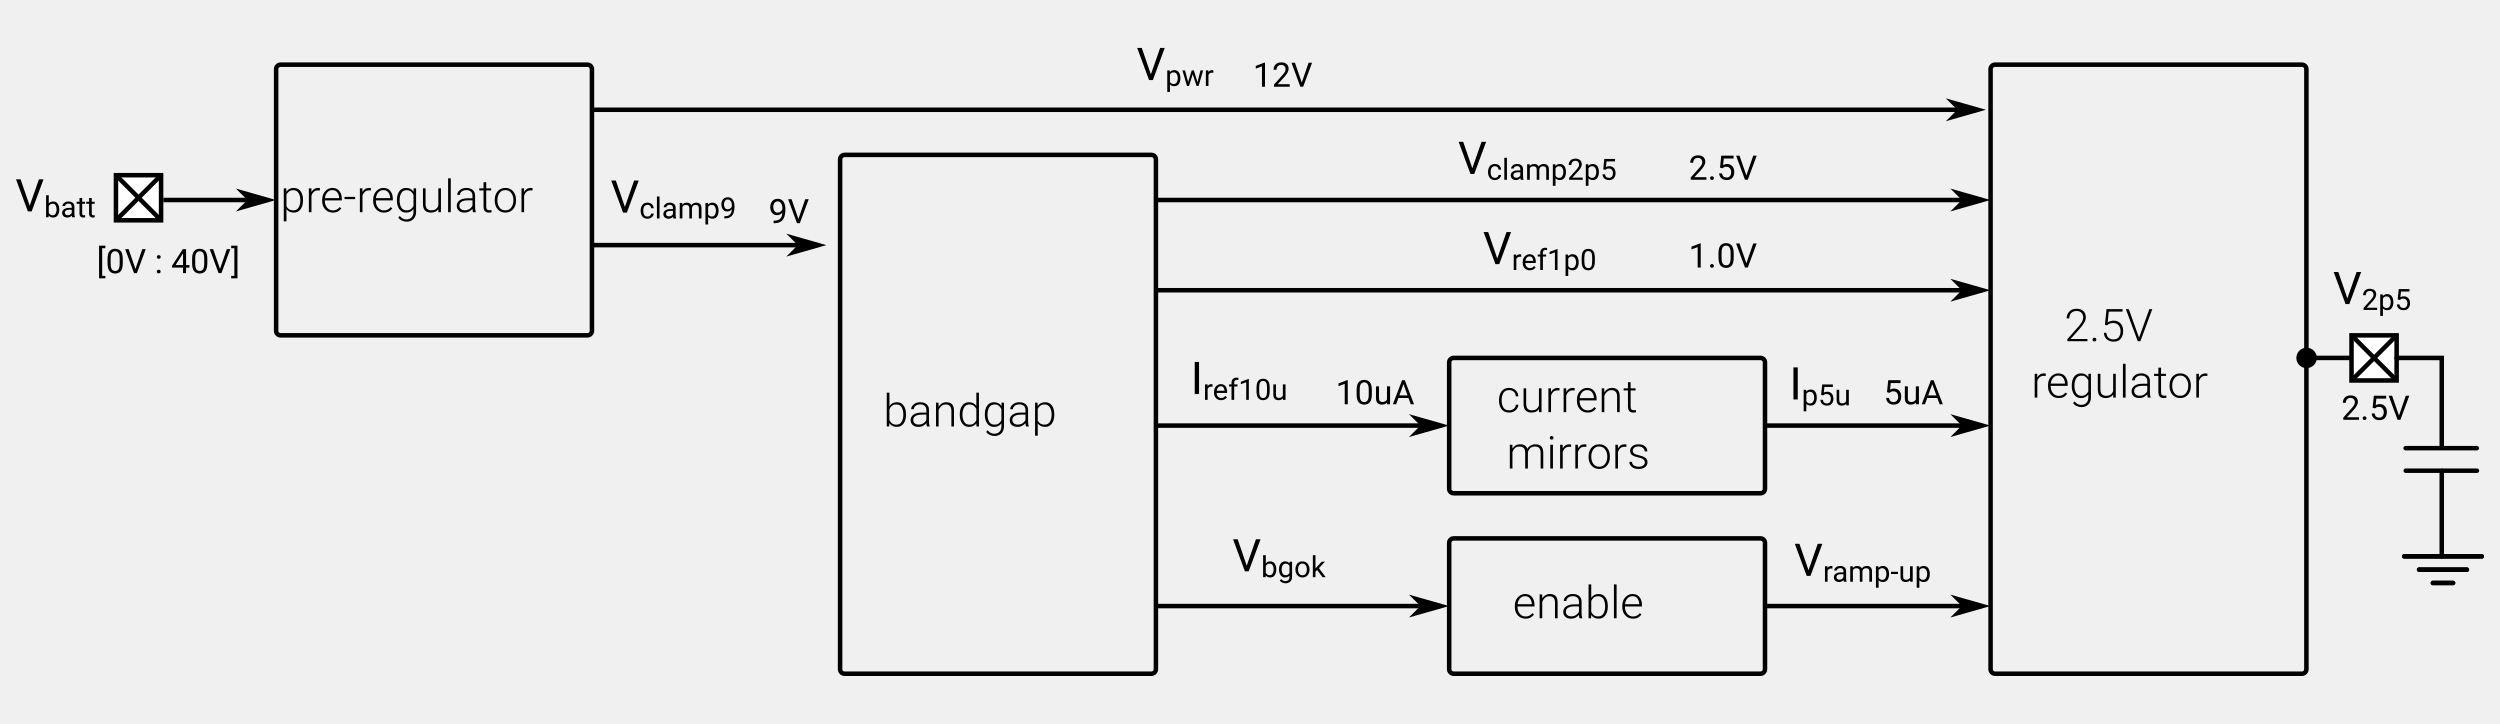
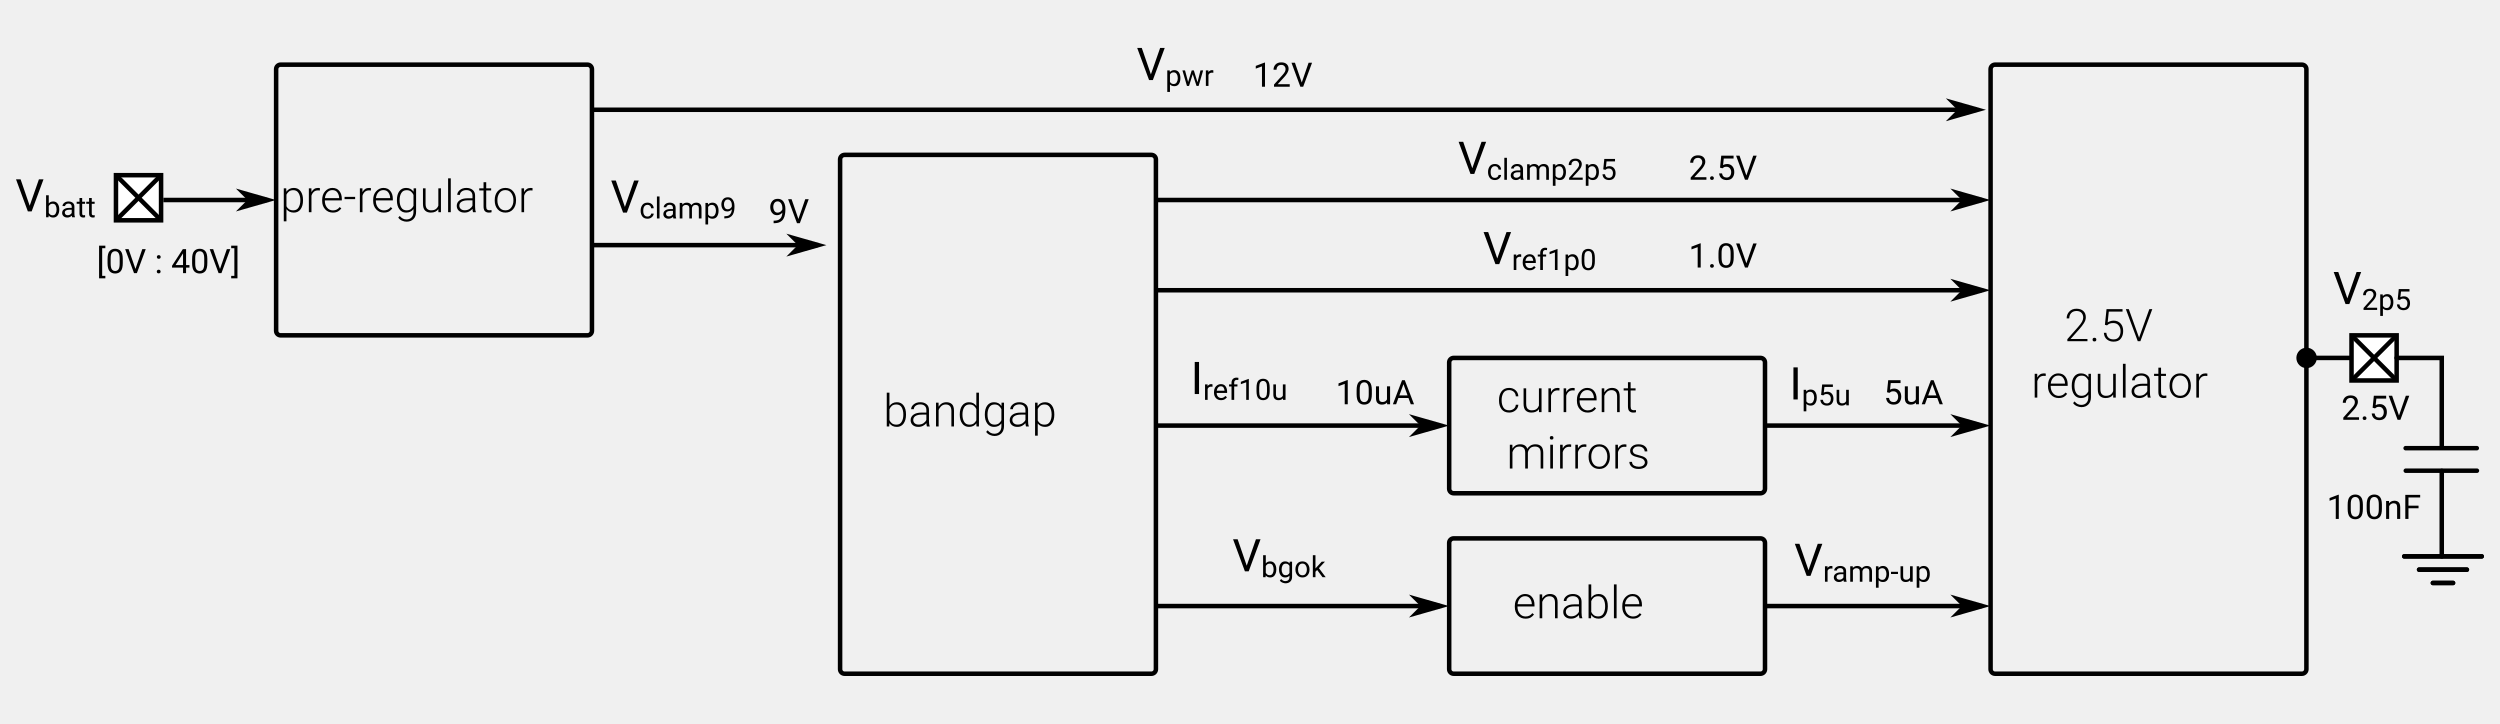
<svg xmlns="http://www.w3.org/2000/svg" width="156.382mm" height="45.285mm" viewBox="0 0 554.109 160.459" id="svg2" version="1.1">
  <defs id="defs4">
    <marker orient="auto" refY="0" refX="0" id="DotM" style="overflow:visible">
      <path id="path7730" d="m -2.5,-1 c 0,2.76 -2.24,5 -5,5 -2.76,0 -5,-2.24 -5,-5 0,-2.76 2.24,-5 5,-5 2.76,0 5,2.24 5,5 z" style="fill:#000000;fill-opacity:1;fill-rule:evenodd;stroke:#000000;stroke-width:1pt;stroke-opacity:1" transform="matrix(0.4,0,0,0.4,2.96,0.4)" />
    </marker>
    <marker orient="auto" refY="0" refX="0" id="DotS" style="overflow:visible">
      <path id="path7733" d="m -2.5,-1 c 0,2.76 -2.24,5 -5,5 -2.76,0 -5,-2.24 -5,-5 0,-2.76 2.24,-5 5,-5 2.76,0 5,2.24 5,5 z" style="fill:#000000;fill-opacity:1;fill-rule:evenodd;stroke:#000000;stroke-width:1pt;stroke-opacity:1" transform="matrix(0.2,0,0,0.2,1.48,0.2)" />
    </marker>
    <marker style="overflow:visible" id="marker6962" refX="0" refY="0" orient="auto">
      <path transform="matrix(-0.4,0,0,-0.4,-4,0)" style="fill:#000000;fill-opacity:1;fill-rule:evenodd;stroke:#000000;stroke-width:1pt;stroke-opacity:1" d="M 0,0 5,-5 -12.5,0 5,5 0,0 Z" id="path6964" />
    </marker>
    <marker orient="auto" refY="0" refX="0" id="marker6484" style="overflow:visible">
      <path id="path6486" d="M 0,0 5,-5 -12.5,0 5,5 0,0 Z" style="fill:#000000;fill-opacity:1;fill-rule:evenodd;stroke:#000000;stroke-width:1pt;stroke-opacity:1" transform="matrix(-0.4,0,0,-0.4,-4,0)" />
    </marker>
    <marker orient="auto" refY="0" refX="0" id="marker5842" style="overflow:visible">
      <path id="path5844" d="M 0,0 5,-5 -12.5,0 5,5 0,0 Z" style="fill:#000000;fill-opacity:1;fill-rule:evenodd;stroke:#000000;stroke-width:1pt;stroke-opacity:1" transform="matrix(-0.4,0,0,-0.4,-4,0)" />
    </marker>
    <marker style="overflow:visible" id="marker5630" refX="0" refY="0" orient="auto">
      <path transform="matrix(-0.4,0,0,-0.4,-4,0)" style="fill:#000000;fill-opacity:1;fill-rule:evenodd;stroke:#000000;stroke-width:1pt;stroke-opacity:1" d="M 0,0 5,-5 -12.5,0 5,5 0,0 Z" id="path5632" />
    </marker>
    <marker orient="auto" refY="0" refX="0" id="marker5480" style="overflow:visible">
      <path id="path5482" d="M 0,0 5,-5 -12.5,0 5,5 0,0 Z" style="fill:#000000;fill-opacity:1;fill-rule:evenodd;stroke:#000000;stroke-width:1pt;stroke-opacity:1" transform="matrix(-0.4,0,0,-0.4,-4,0)" />
    </marker>
    <marker style="overflow:visible" id="marker5038" refX="0" refY="0" orient="auto">
      <path transform="matrix(-0.4,0,0,-0.4,-4,0)" style="fill:#000000;fill-opacity:1;fill-rule:evenodd;stroke:#000000;stroke-width:1pt;stroke-opacity:1" d="M 0,0 5,-5 -12.5,0 5,5 0,0 Z" id="path5040" />
    </marker>
    <marker style="overflow:visible" id="marker4724" refX="0" refY="0" orient="auto">
      <path transform="matrix(-0.4,0,0,-0.4,-4,0)" style="fill:#000000;fill-opacity:1;fill-rule:evenodd;stroke:#000000;stroke-width:1pt;stroke-opacity:1" d="M 0,0 5,-5 -12.5,0 5,5 0,0 Z" id="path4726" />
    </marker>
    <marker orient="auto" refY="0" refX="0" id="marker9858" style="overflow:visible">
      <path id="path9860" d="M 0,0 5,-5 -12.5,0 5,5 0,0 Z" style="fill:#000000;fill-opacity:1;fill-rule:evenodd;stroke:#000000;stroke-width:1pt;stroke-opacity:1" transform="matrix(-0.2,0,0,-0.2,-1.2,0)" />
    </marker>
    <marker orient="auto" refY="0" refX="0" id="marker9218" style="overflow:visible">
      <path id="path9220" d="M 0,0 5,-5 -12.5,0 5,5 0,0 Z" style="fill:#000000;fill-opacity:1;fill-rule:evenodd;stroke:#000000;stroke-width:1pt;stroke-opacity:1" transform="matrix(-0.2,0,0,-0.2,-1.2,0)" />
    </marker>
    <marker style="overflow:visible" id="marker5606" refX="0" refY="0" orient="auto">
      <path transform="matrix(-0.4,0,0,-0.4,-4,0)" style="fill:#000000;fill-opacity:1;fill-rule:evenodd;stroke:#000000;stroke-width:1pt;stroke-opacity:1" d="M 0,0 5,-5 -12.5,0 5,5 0,0 Z" id="path5608" />
    </marker>
    <marker style="overflow:visible" id="marker4565" refX="0" refY="0" orient="auto">
      <path transform="matrix(-0.4,0,0,-0.4,-4,0)" style="fill:#000000;fill-opacity:1;fill-rule:evenodd;stroke:#000000;stroke-width:1pt;stroke-opacity:1" d="M 0,0 5,-5 -12.5,0 5,5 0,0 Z" id="path4567" />
    </marker>
    <marker style="overflow:visible" id="marker4511" refX="0" refY="0" orient="auto">
      <path transform="matrix(-0.4,0,0,-0.4,-4,0)" style="fill:#000000;fill-opacity:1;fill-rule:evenodd;stroke:#000000;stroke-width:1pt;stroke-opacity:1" d="M 0,0 5,-5 -12.5,0 5,5 0,0 Z" id="path4513" />
    </marker>
    <marker orient="auto" refY="0" refX="0" id="marker4313" style="overflow:visible">
      <path id="path4315" d="M 0,0 5,-5 -12.5,0 5,5 0,0 Z" style="fill:#000000;fill-opacity:1;fill-rule:evenodd;stroke:#000000;stroke-width:1pt;stroke-opacity:1" transform="matrix(-0.4,0,0,-0.4,-4,0)" />
    </marker>
    <marker orient="auto" refY="0" refX="0" id="marker5245" style="overflow:visible">
      <path id="path5247" d="M 0,0 5,-5 -12.5,0 5,5 0,0 Z" style="fill:#000000;fill-opacity:1;fill-rule:evenodd;stroke:#000000;stroke-width:1pt;stroke-opacity:1" transform="matrix(-0.4,0,0,-0.4,-4,0)" />
    </marker>
    <marker style="overflow:visible" id="marker4999" refX="0" refY="0" orient="auto">
      <path transform="matrix(-0.4,0,0,-0.4,-4,0)" style="fill:#000000;fill-opacity:1;fill-rule:evenodd;stroke:#000000;stroke-width:1pt;stroke-opacity:1" d="M 0,0 5,-5 -12.5,0 5,5 0,0 Z" id="path5001" />
    </marker>
    <marker style="overflow:visible" id="marker4245" refX="0" refY="0" orient="auto">
      <path transform="matrix(0.4,0,0,0.4,4,0)" style="fill:#000000;fill-opacity:1;fill-rule:evenodd;stroke:#000000;stroke-width:1pt;stroke-opacity:1" d="M 0,0 5,-5 -12.5,0 5,5 0,0 Z" id="path4247" />
    </marker>
  </defs>
  <g id="layer1" transform="translate(31.20029,-78.03255)">
    <g id="g4195" transform="translate(-380.5,-55.50011)">
      <path style="fill:#ffffff;fill-opacity:1;fill-rule:evenodd;stroke:#000000;stroke-width:1px;stroke-linecap:butt;stroke-linejoin:miter;stroke-opacity:1" d="m 375,172.362 0,10 10,0 0,-10 z" id="path4197" />
      <path style="fill:none;fill-rule:evenodd;stroke:#000000;stroke-width:1px;stroke-linecap:butt;stroke-linejoin:miter;stroke-opacity:1" d="m 375,172.362 10,10" id="path4199" />
      <path style="fill:none;fill-rule:evenodd;stroke:#000000;stroke-width:1px;stroke-linecap:butt;stroke-linejoin:miter;stroke-opacity:1" d="m 375,182.362 10,-10" id="path4201" />
    </g>
    <text xml:space="preserve" style="font-style:normal;font-variant:normal;font-weight:normal;font-stretch:normal;font-size:10px;line-height:125%;font-family:Roboto;-inkscape-font-specification:Roboto;letter-spacing:0px;word-spacing:0px;fill:#000000;fill-opacity:1;stroke:none;stroke-width:1px;stroke-linecap:butt;stroke-linejoin:miter;stroke-opacity:1" x="-27.794" y="124.885" id="text4192">
      <tspan x="-27.794" y="124.885" id="tspan4196">V<tspan style="font-size:65%;baseline-shift:sub" id="tspan4347">batt</tspan>
      </tspan>
    </text>
    <rect ry="1" rx="1" y="92.362" x="30" height="60" width="70" id="rect4211" style="opacity:1;fill:none;fill-opacity:1;stroke:#000000;stroke-width:1;stroke-linecap:butt;stroke-linejoin:round;stroke-miterlimit:4;stroke-dasharray:none;stroke-dashoffset:0;stroke-opacity:1" />
    <text id="text4319" y="125.06" x="65.059" style="font-style:normal;font-variant:normal;font-weight:300;font-stretch:normal;font-size:10px;line-height:125%;font-family:Roboto;-inkscape-font-specification:'Roboto Light';text-align:center;letter-spacing:0px;word-spacing:0px;text-anchor:middle;fill:#000000;fill-opacity:1;stroke:none;stroke-width:1px;stroke-linecap:butt;stroke-linejoin:miter;stroke-opacity:1" xml:space="preserve">
      <tspan y="125.06" x="65.059" id="tspan4323">pre-regulator</tspan>
    </text>
    <text id="text4331" y="153.663" x="444.7" style="font-style:normal;font-variant:normal;font-weight:300;font-stretch:normal;font-size:10px;line-height:125%;font-family:Roboto;-inkscape-font-specification:'Roboto Light';text-align:center;letter-spacing:0px;word-spacing:0px;text-anchor:middle;fill:#000000;fill-opacity:1;stroke:none;stroke-width:1px;stroke-linecap:butt;stroke-linejoin:miter;stroke-opacity:1" xml:space="preserve">
      <tspan y="153.663" x="444.7" id="tspan4333">2.5V</tspan>
      <tspan y="166.163" x="444.7" id="tspan6044">regulator</tspan>
    </text>
    <text xml:space="preserve" style="font-style:normal;font-variant:normal;font-weight:300;font-stretch:normal;font-size:10px;line-height:125%;font-family:Roboto;-inkscape-font-specification:'Roboto Light';text-align:center;letter-spacing:0px;word-spacing:0px;text-anchor:middle;fill:#000000;fill-opacity:1;stroke:none;stroke-width:1px;stroke-linecap:butt;stroke-linejoin:miter;stroke-opacity:1" x="189.89" y="172.56" id="text4327">
      <tspan id="tspan4329" x="189.89" y="172.56">bandgap</tspan>
    </text>
    <rect style="opacity:1;fill:none;fill-opacity:1;stroke:#000000;stroke-width:1;stroke-linecap:butt;stroke-linejoin:round;stroke-miterlimit:4;stroke-dasharray:none;stroke-dashoffset:0;stroke-opacity:1" id="rect4335" width="70" height="115" x="155" y="112.362" rx="1" ry="1" />
    <rect ry="1" rx="1" y="92.362" x="410" height="135" width="70" id="rect4337" style="opacity:1;fill:none;fill-opacity:1;stroke:#000000;stroke-width:1;stroke-linecap:butt;stroke-linejoin:round;stroke-miterlimit:4;stroke-dasharray:none;stroke-dashoffset:0;stroke-opacity:1" />
    <g transform="translate(115,-20.00012)" id="g4343">
      <path id="path4345" d="m 375,172.362 0,10 10,0 0,-10 z" style="fill:#ffffff;fill-opacity:1;fill-rule:evenodd;stroke:#000000;stroke-width:1px;stroke-linecap:butt;stroke-linejoin:miter;stroke-opacity:1" />
      <path id="path4347" d="m 375,172.362 10,10" style="fill:none;fill-rule:evenodd;stroke:#000000;stroke-width:1px;stroke-linecap:butt;stroke-linejoin:miter;stroke-opacity:1" />
      <path id="path4349" d="m 375,182.362 10,-10" style="fill:none;fill-rule:evenodd;stroke:#000000;stroke-width:1px;stroke-linecap:butt;stroke-linejoin:miter;stroke-opacity:1" />
    </g>
    <path style="fill:none;fill-rule:evenodd;stroke:#000000;stroke-width:1;stroke-linecap:butt;stroke-linejoin:miter;stroke-miterlimit:4;stroke-dasharray:none;stroke-opacity:1;marker-end:url(#marker5245)" d="m 5,122.362 23,0" id="path5243" />
    <path id="path5423" d="m 490,157.362 -10,0" style="fill:none;fill-rule:evenodd;stroke:#000000;stroke-width:1;stroke-linecap:butt;stroke-linejoin:miter;stroke-miterlimit:4;stroke-dasharray:none;stroke-opacity:1;marker-end:url(#DotM)" />
    <flowRoot xml:space="preserve" id="flowRoot5905" style="font-style:normal;font-weight:normal;font-size:12.5px;line-height:125%;font-family:sans-serif;letter-spacing:0px;word-spacing:0px;fill:#000000;fill-opacity:1;stroke:none;stroke-width:1px;stroke-linecap:butt;stroke-linejoin:miter;stroke-opacity:1" transform="translate(-16.79884,116.2323)">
      <flowRegion id="flowRegion5907">
        <rect id="rect5909" width="45" height="20" x="231.799" y="136.13" />
      </flowRegion>
      <flowPara id="flowPara5911" />
    </flowRoot>
    <path style="fill:none;fill-rule:evenodd;stroke:#000000;stroke-width:1;stroke-linecap:butt;stroke-linejoin:miter;stroke-miterlimit:4;stroke-dasharray:none;stroke-opacity:1;marker-end:url(#marker4313)" d="m 100,132.362 50,0" id="path4311" />
    <text xml:space="preserve" style="font-style:normal;font-variant:normal;font-weight:normal;font-stretch:normal;font-size:7.5px;line-height:125%;font-family:Roboto;-inkscape-font-specification:Roboto;letter-spacing:0px;word-spacing:0px;fill:#000000;fill-opacity:1;stroke:none;stroke-width:1px;stroke-linecap:butt;stroke-linejoin:miter;stroke-opacity:1" x="139.155" y="127.507" id="text4646">
      <tspan x="139.155" y="127.507" id="tspan4648">9V</tspan>
    </text>
    <path id="path4722" d="m 100,102.362 307,0" style="fill:none;fill-rule:evenodd;stroke:#000000;stroke-width:1;stroke-linecap:butt;stroke-linejoin:miter;stroke-miterlimit:4;stroke-dasharray:none;stroke-opacity:1;marker-end:url(#marker4724)" />
    <text id="text4854" y="97.264" x="246.509" style="font-style:normal;font-variant:normal;font-weight:normal;font-stretch:normal;font-size:7.5px;line-height:125%;font-family:Roboto;-inkscape-font-specification:Roboto;letter-spacing:0px;word-spacing:0px;fill:#000000;fill-opacity:1;stroke:none;stroke-width:1px;stroke-linecap:butt;stroke-linejoin:miter;stroke-opacity:1" xml:space="preserve">
      <tspan id="tspan4856" y="97.264" x="246.509">12V</tspan>
    </text>
    <path id="path5032" d="m 225,122.362 183,0" style="fill:none;fill-rule:evenodd;stroke:#000000;stroke-width:1;stroke-linecap:butt;stroke-linejoin:miter;stroke-miterlimit:4;stroke-dasharray:none;stroke-opacity:1;marker-end:url(#marker5038)" />
    <path style="fill:none;fill-rule:evenodd;stroke:#000000;stroke-width:1;stroke-linecap:butt;stroke-linejoin:miter;stroke-miterlimit:4;stroke-dasharray:none;stroke-opacity:1;marker-end:url(#marker5480)" d="m 225,142.362 183,0" id="path5474" />
    <rect style="opacity:1;fill:none;fill-opacity:1;stroke:#000000;stroke-width:1;stroke-linecap:butt;stroke-linejoin:round;stroke-miterlimit:4;stroke-dasharray:none;stroke-dashoffset:0;stroke-opacity:1" id="rect5622" width="70" height="30" x="290" y="157.362" rx="1" ry="1" />
    <path id="path5624" d="m 225,172.362 63,0" style="fill:none;fill-rule:evenodd;stroke:#000000;stroke-width:1;stroke-linecap:butt;stroke-linejoin:miter;stroke-miterlimit:4;stroke-dasharray:none;stroke-opacity:1;marker-end:url(#marker5630)" />
    <text xml:space="preserve" style="font-style:normal;font-variant:normal;font-weight:300;font-stretch:normal;font-size:10px;line-height:125%;font-family:Roboto;-inkscape-font-specification:'Roboto Light';text-align:center;letter-spacing:0px;word-spacing:0px;text-anchor:middle;fill:#000000;fill-opacity:1;stroke:none;stroke-width:1px;stroke-linecap:butt;stroke-linejoin:miter;stroke-opacity:1" x="324.7" y="169.381" id="text5820">
      <tspan id="tspan5822" x="324.7" y="169.381">current</tspan>
      <tspan x="324.7" y="181.881" id="tspan5824">mirrors</tspan>
    </text>
    <rect ry="1" rx="1" y="197.362" x="290" height="30" width="70" id="rect5826" style="opacity:1;fill:none;fill-opacity:1;stroke:#000000;stroke-width:1;stroke-linecap:butt;stroke-linejoin:round;stroke-miterlimit:4;stroke-dasharray:none;stroke-dashoffset:0;stroke-opacity:1" />
    <text id="text5828" y="215.063" x="324.7" style="font-style:normal;font-variant:normal;font-weight:300;font-stretch:normal;font-size:10px;line-height:125%;font-family:Roboto;-inkscape-font-specification:'Roboto Light';text-align:center;letter-spacing:0px;word-spacing:0px;text-anchor:middle;fill:#000000;fill-opacity:1;stroke:none;stroke-width:1px;stroke-linecap:butt;stroke-linejoin:miter;stroke-opacity:1" xml:space="preserve">
      <tspan id="tspan5832" y="215.063" x="324.7">enable</tspan>
    </text>
    <path style="fill:none;fill-rule:evenodd;stroke:#000000;stroke-width:1;stroke-linecap:butt;stroke-linejoin:miter;stroke-miterlimit:4;stroke-dasharray:none;stroke-opacity:1;marker-end:url(#marker5842)" d="m 225,212.362 63,0" id="path5836" />
    <text xml:space="preserve" style="font-style:normal;font-variant:normal;font-weight:normal;font-stretch:normal;font-size:10px;line-height:125%;font-family:Roboto;-inkscape-font-specification:Roboto;letter-spacing:0px;word-spacing:0px;fill:#000000;fill-opacity:1;stroke:none;stroke-width:1px;stroke-linecap:butt;stroke-linejoin:miter;stroke-opacity:1" x="241.958" y="204.66" id="text5838">
      <tspan x="241.958" y="204.66" id="tspan5840">V<tspan style="font-size:65%;baseline-shift:sub" id="tspan4573">bgok</tspan>
      </tspan>
    </text>
    <path style="fill:none;fill-rule:evenodd;stroke:#000000;stroke-width:1;stroke-linecap:butt;stroke-linejoin:miter;stroke-miterlimit:4;stroke-dasharray:none;stroke-opacity:1;marker-end:url(#marker6484)" d="m 360,172.362 48,0" id="path6472" />
    <text xml:space="preserve" style="font-style:normal;font-variant:normal;font-weight:normal;font-stretch:normal;font-size:10px;line-height:125%;font-family:Roboto;-inkscape-font-specification:Roboto;letter-spacing:0px;word-spacing:0px;fill:#000000;fill-opacity:1;stroke:none;stroke-width:1px;stroke-linecap:butt;stroke-linejoin:miter;stroke-opacity:1" x="365.413" y="166.57" id="text6474">
      <tspan x="365.413" y="166.57" id="tspan6476">I<tspan style="font-size:65%;baseline-shift:sub" id="tspan4577">p5u</tspan>
      </tspan>
    </text>
    <path id="path6478" d="m 360,212.362 48,0" style="fill:none;fill-rule:evenodd;stroke:#000000;stroke-width:1;stroke-linecap:butt;stroke-linejoin:miter;stroke-miterlimit:4;stroke-dasharray:none;stroke-opacity:1;marker-end:url(#marker6962)" />
    <text id="text6480" y="205.67" x="366.471" style="font-style:normal;font-variant:normal;font-weight:normal;font-stretch:normal;font-size:10px;line-height:125%;font-family:Roboto;-inkscape-font-specification:Roboto;letter-spacing:0px;word-spacing:0px;fill:#000000;fill-opacity:1;stroke:none;stroke-width:1px;stroke-linecap:butt;stroke-linejoin:miter;stroke-opacity:1" xml:space="preserve">
      <tspan id="tspan6482" y="205.67" x="366.471">V<tspan style="font-size:65%;baseline-shift:sub" id="tspan4575">ramp-up</tspan>
      </tspan>
    </text>
    <path id="path3416" d="m 501.996,177.365 15.766,0" style="fill:none;stroke:#000000;stroke-width:1;stroke-linecap:round;stroke-linejoin:miter;stroke-miterlimit:4;stroke-dasharray:none;stroke-opacity:1" />
    <path id="path3418" d="m 510,176.979 0,-19.617 -10,0" style="fill:none;stroke:#000000;stroke-width:1;stroke-linecap:round;stroke-linejoin:miter;stroke-miterlimit:4;stroke-dasharray:none;stroke-opacity:1" />
    <path style="fill:none;stroke:#000000;stroke-width:1;stroke-linecap:round;stroke-linejoin:miter;stroke-miterlimit:4;stroke-dasharray:none;stroke-opacity:1" d="m 510,201.362 0,-18.96" id="path3420" />
    <path id="path4378" d="m 502.027,182.362 15.766,0" style="fill:none;stroke:#000000;stroke-width:1;stroke-linecap:round;stroke-linejoin:miter;stroke-miterlimit:4;stroke-dasharray:none;stroke-opacity:1" />
    <path style="fill:none;stroke:#000000;stroke-width:1;stroke-linecap:round;stroke-linejoin:miter;stroke-miterlimit:4;stroke-dasharray:none;stroke-opacity:1" d="m 518.858,201.347 -17.175,0" id="path3232" />
    <path style="fill:none;stroke:#000000;stroke-width:1;stroke-linecap:round;stroke-linejoin:miter;stroke-miterlimit:4;stroke-dasharray:none;stroke-opacity:1" d="m 515.567,204.295 -10.592,0" id="path3234" />
    <path style="fill:none;stroke:#000000;stroke-width:1;stroke-linecap:round;stroke-linejoin:miter;stroke-miterlimit:4;stroke-dasharray:none;stroke-opacity:1" d="m 512.502,207.244 -4.464,0" id="path3236" />
    <path id="path5305" d="m 518.858,201.347 -17.175,0" style="fill:none;stroke:#000000;stroke-width:1;stroke-linecap:round;stroke-linejoin:miter;stroke-miterlimit:4;stroke-dasharray:none;stroke-opacity:1" />
    <path id="path5307" d="m 515.567,204.295 -10.592,0" style="fill:none;stroke:#000000;stroke-width:1;stroke-linecap:round;stroke-linejoin:miter;stroke-miterlimit:4;stroke-dasharray:none;stroke-opacity:1" />
    <path id="path5309" d="m 512.502,207.244 -4.464,0" style="fill:none;stroke:#000000;stroke-width:1;stroke-linecap:round;stroke-linejoin:miter;stroke-miterlimit:4;stroke-dasharray:none;stroke-opacity:1" />
    <text id="text4349" y="125.149" x="104.134" style="font-style:normal;font-variant:normal;font-weight:normal;font-stretch:normal;font-size:10px;line-height:125%;font-family:Roboto;-inkscape-font-specification:Roboto;letter-spacing:0px;word-spacing:0px;fill:#000000;fill-opacity:1;stroke:none;stroke-width:1px;stroke-linecap:butt;stroke-linejoin:miter;stroke-opacity:1" xml:space="preserve">
      <tspan id="tspan4351" y="125.149" x="104.134">V<tspan id="tspan4353" style="font-size:65%;baseline-shift:sub">clamp9</tspan>
      </tspan>
    </text>
    <text xml:space="preserve" style="font-style:normal;font-variant:normal;font-weight:normal;font-stretch:normal;font-size:10px;line-height:125%;font-family:Roboto;-inkscape-font-specification:Roboto;letter-spacing:0px;word-spacing:0px;fill:#000000;fill-opacity:1;stroke:none;stroke-width:1px;stroke-linecap:butt;stroke-linejoin:miter;stroke-opacity:1" x="220.714" y="95.772" id="text4529">
      <tspan x="220.714" y="95.772" id="tspan4531">V<tspan style="font-size:65%;baseline-shift:sub" id="tspan4535">pwr</tspan>
      </tspan>
    </text>
    <text xml:space="preserve" style="font-style:normal;font-variant:normal;font-weight:normal;font-stretch:normal;font-size:10px;line-height:125%;font-family:Roboto;-inkscape-font-specification:Roboto;letter-spacing:0px;word-spacing:0px;fill:#000000;fill-opacity:1;stroke:none;stroke-width:1px;stroke-linecap:butt;stroke-linejoin:miter;stroke-opacity:1" x="291.953" y="116.578" id="text4537">
      <tspan x="291.953" y="116.578" id="tspan4539">V<tspan style="font-size:65%;baseline-shift:sub" id="tspan4541">clamp2p5</tspan>
      </tspan>
    </text>
    <text xml:space="preserve" style="font-style:normal;font-variant:normal;font-weight:normal;font-stretch:normal;font-size:7.5px;line-height:125%;font-family:Roboto;-inkscape-font-specification:Roboto;letter-spacing:0px;word-spacing:0px;fill:#000000;fill-opacity:1;stroke:none;stroke-width:1px;stroke-linecap:butt;stroke-linejoin:miter;stroke-opacity:1" x="343.08" y="117.867" id="text4543">
      <tspan x="343.08" y="117.867" id="tspan4545">2.5V</tspan>
    </text>
    <text id="text4547" y="136.578" x="297.489" style="font-style:normal;font-variant:normal;font-weight:normal;font-stretch:normal;font-size:10px;line-height:125%;font-family:Roboto;-inkscape-font-specification:Roboto;letter-spacing:0px;word-spacing:0px;fill:#000000;fill-opacity:1;stroke:none;stroke-width:1px;stroke-linecap:butt;stroke-linejoin:miter;stroke-opacity:1" xml:space="preserve">
      <tspan id="tspan4549" y="136.578" x="297.489">V<tspan style="font-size:65%;baseline-shift:sub" id="tspan4553">ref1p0</tspan>
      </tspan>
    </text>
    <text id="text4555" y="137.331" x="343.08" style="font-style:normal;font-variant:normal;font-weight:normal;font-stretch:normal;font-size:7.5px;line-height:125%;font-family:Roboto;-inkscape-font-specification:Roboto;letter-spacing:0px;word-spacing:0px;fill:#000000;fill-opacity:1;stroke:none;stroke-width:1px;stroke-linecap:butt;stroke-linejoin:miter;stroke-opacity:1" xml:space="preserve">
      <tspan id="tspan4557" y="137.331" x="343.08">1.0V</tspan>
    </text>
    <text xml:space="preserve" style="font-style:normal;font-variant:normal;font-weight:normal;font-stretch:normal;font-size:10px;line-height:125%;font-family:Roboto;-inkscape-font-specification:Roboto;letter-spacing:0px;word-spacing:0px;fill:#000000;fill-opacity:1;stroke:none;stroke-width:1px;stroke-linecap:butt;stroke-linejoin:miter;stroke-opacity:1" x="232.713" y="165.367" id="text4559">
      <tspan x="232.713" y="165.367" id="tspan4561">I<tspan id="tspan4563" style="font-size:65%;baseline-shift:sub">ref10u</tspan>
      </tspan>
    </text>
    <text xml:space="preserve" style="font-style:normal;font-variant:normal;font-weight:normal;font-stretch:normal;font-size:7.5px;line-height:125%;font-family:Roboto;-inkscape-font-specification:Roboto;letter-spacing:0px;word-spacing:0px;fill:#000000;fill-opacity:1;stroke:none;stroke-width:1px;stroke-linecap:butt;stroke-linejoin:miter;stroke-opacity:1" x="264.849" y="167.636" id="text4565">
      <tspan x="264.849" y="167.636" id="tspan4567">10uA</tspan>
    </text>
    <text id="text4579" y="167.636" x="386.278" style="font-style:normal;font-variant:normal;font-weight:normal;font-stretch:normal;font-size:7.5px;line-height:125%;font-family:Roboto;-inkscape-font-specification:Roboto;letter-spacing:0px;word-spacing:0px;fill:#000000;fill-opacity:1;stroke:none;stroke-width:1px;stroke-linecap:butt;stroke-linejoin:miter;stroke-opacity:1" xml:space="preserve">
      <tspan id="tspan4581" y="167.636" x="386.278">5uA</tspan>
    </text>
    <text id="text4583" y="138.578" x="-9.773" style="font-style:normal;font-variant:normal;font-weight:normal;font-stretch:normal;font-size:7.5px;line-height:125%;font-family:Roboto;-inkscape-font-specification:Roboto;letter-spacing:0px;word-spacing:0px;fill:#000000;fill-opacity:1;stroke:none;stroke-width:1px;stroke-linecap:butt;stroke-linejoin:miter;stroke-opacity:1" xml:space="preserve">
      <tspan id="tspan4585" y="138.578" x="-9.773">[0V : 40V]</tspan>
    </text>
    <text xml:space="preserve" style="font-style:normal;font-variant:normal;font-weight:normal;font-stretch:normal;font-size:10px;line-height:125%;font-family:Roboto;-inkscape-font-specification:Roboto;letter-spacing:0px;word-spacing:0px;fill:#000000;fill-opacity:1;stroke:none;stroke-width:1px;stroke-linecap:butt;stroke-linejoin:miter;stroke-opacity:1" x="485.908" y="145.422" id="text4587">
      <tspan x="485.908" y="145.422" id="tspan4589">V<tspan style="font-size:65%;baseline-shift:sub" id="tspan4593">2p5</tspan>
      </tspan>
    </text>
    <text xml:space="preserve" style="font-style:normal;font-variant:normal;font-weight:normal;font-stretch:normal;font-size:7.5px;line-height:125%;font-family:Roboto;-inkscape-font-specification:Roboto;letter-spacing:0px;word-spacing:0px;fill:#000000;fill-opacity:1;stroke:none;stroke-width:1px;stroke-linecap:butt;stroke-linejoin:miter;stroke-opacity:1" x="487.723" y="171.081" id="text4595">
      <tspan x="487.723" y="171.081" id="tspan4597">2.5V</tspan>
    </text>
+     <text id="text4373" y="193.046" x="484.508" style="font-style:normal;font-variant:normal;font-weight:normal;font-stretch:normal;font-size:7.5px;line-height:125%;font-family:Roboto;-inkscape-font-specification:Roboto;letter-spacing:0px;word-spacing:0px;fill:#000000;fill-opacity:1;stroke:none;stroke-width:1px;stroke-linecap:butt;stroke-linejoin:miter;stroke-opacity:1" xml:space="preserve">
+       <tspan id="tspan4375" y="193.046" x="484.508">100nF</tspan>
+     </text>
  </g>
</svg>
